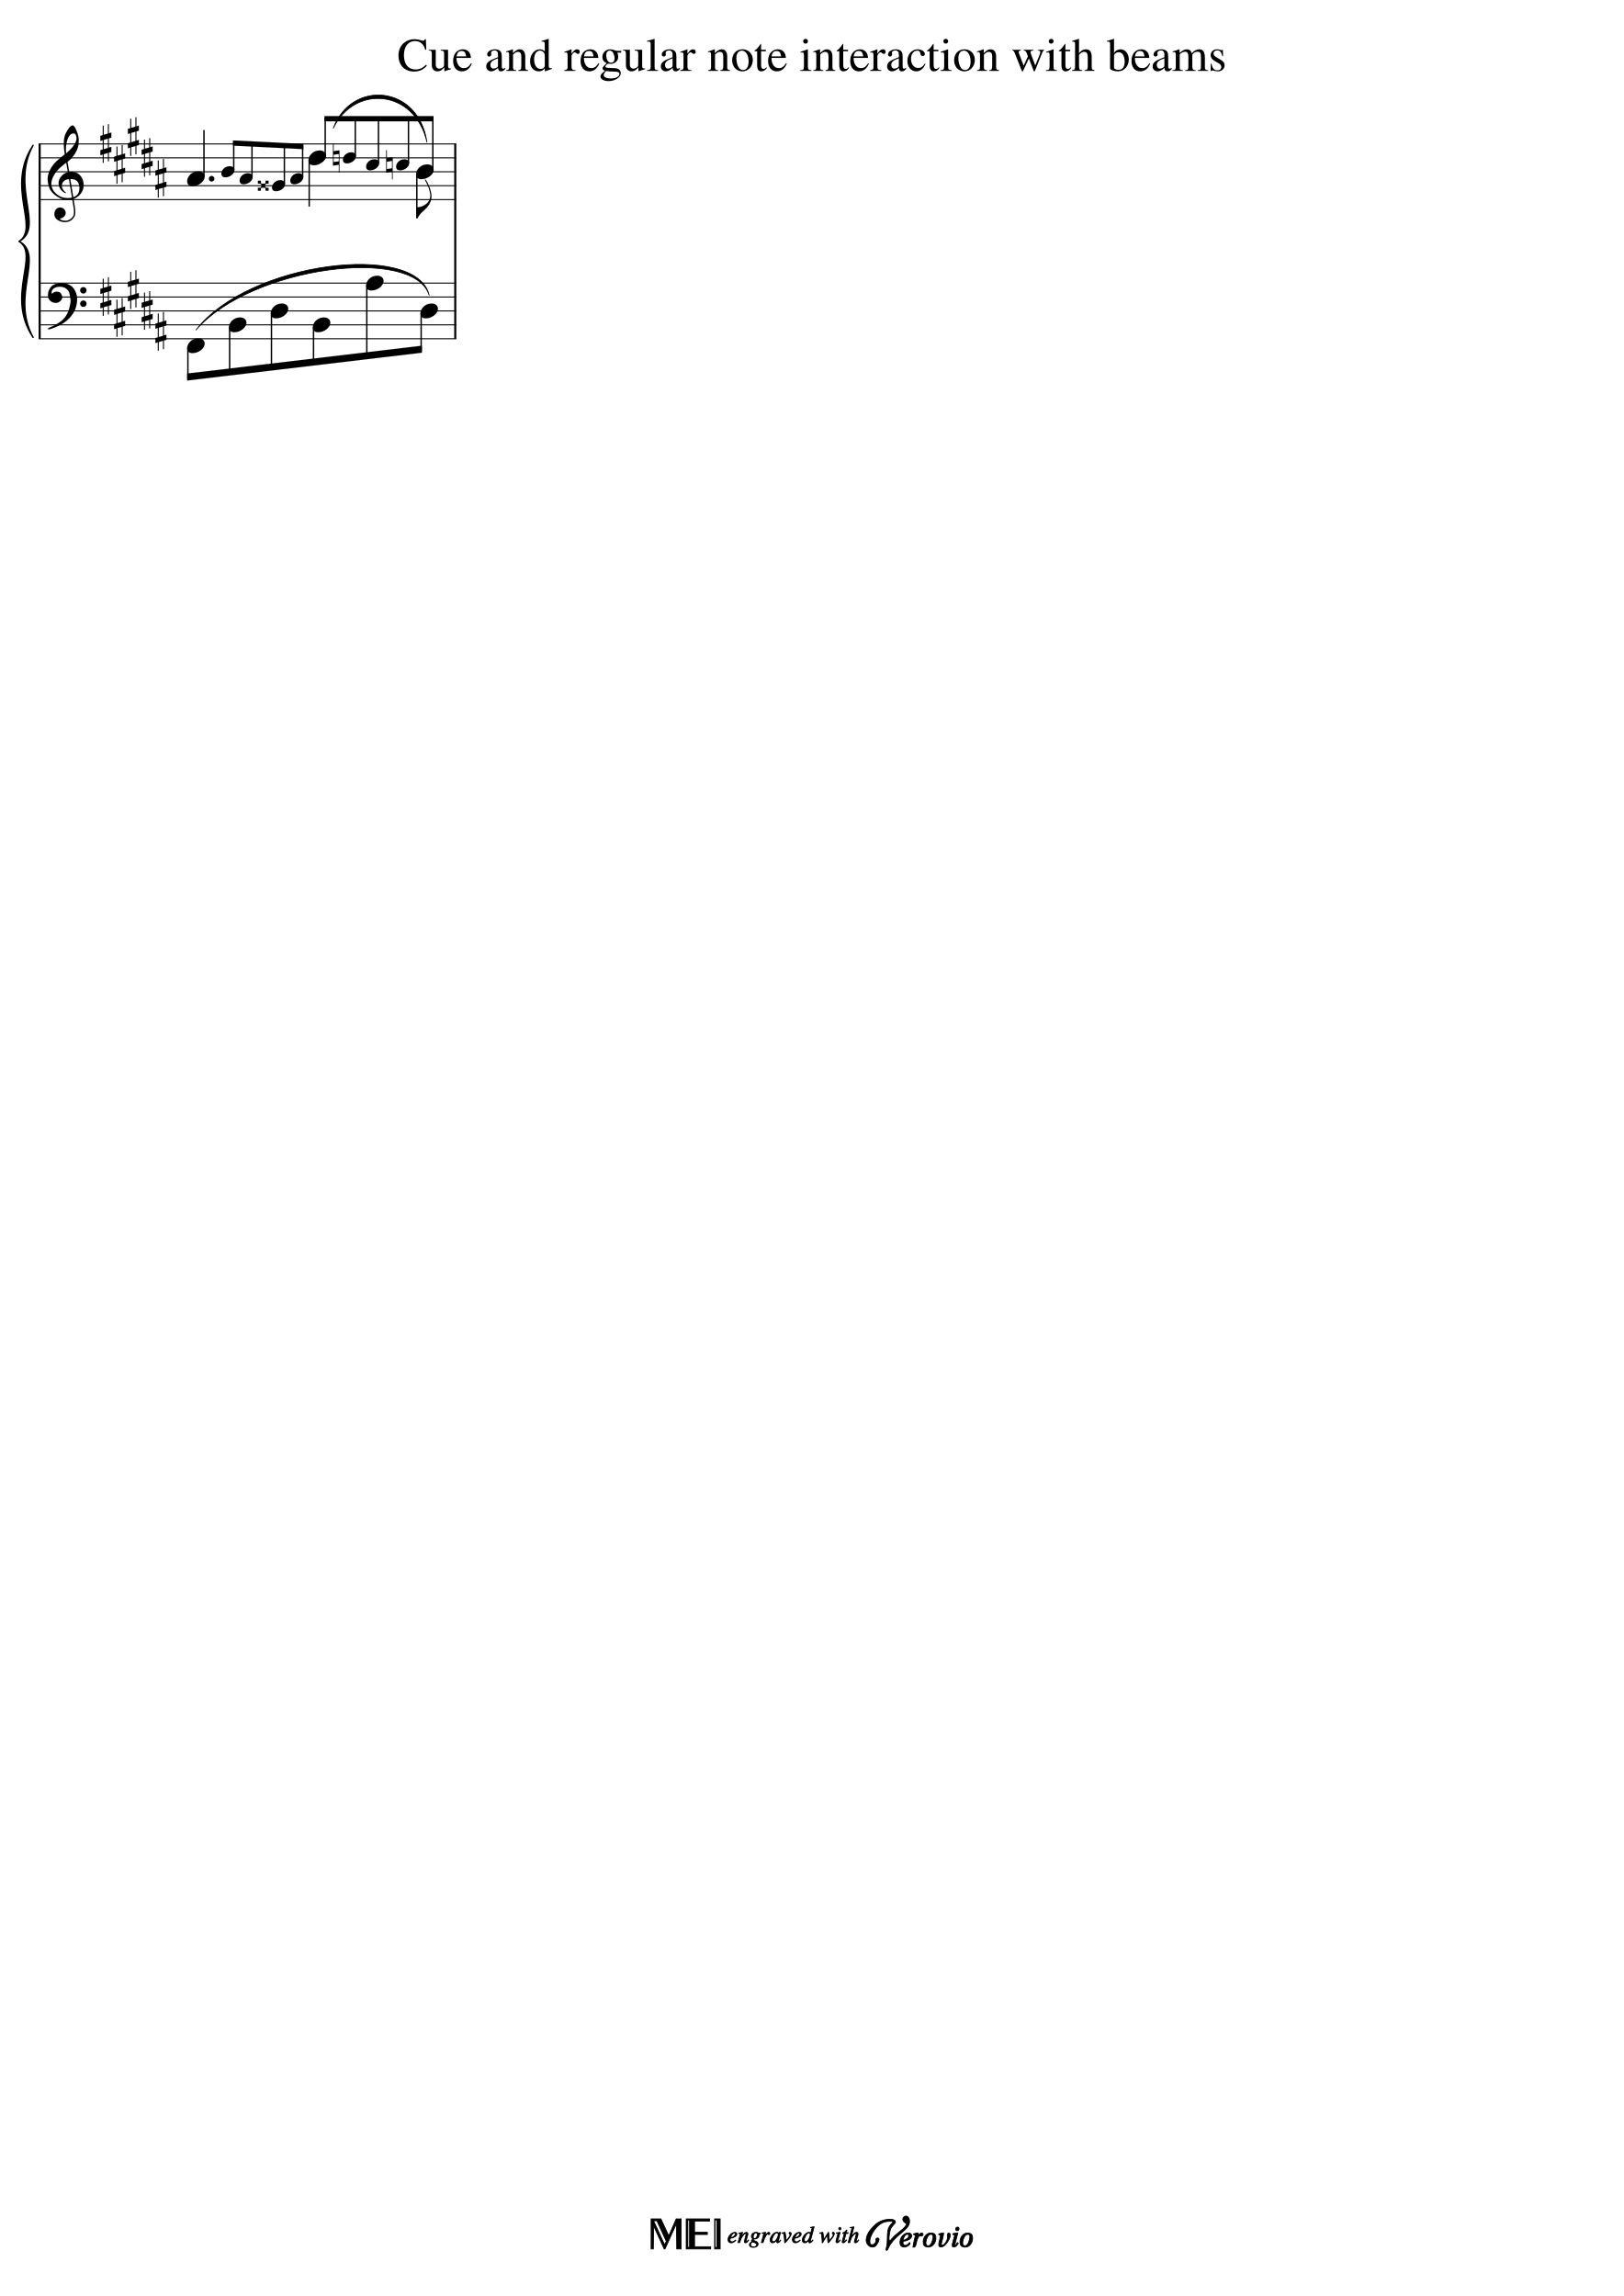
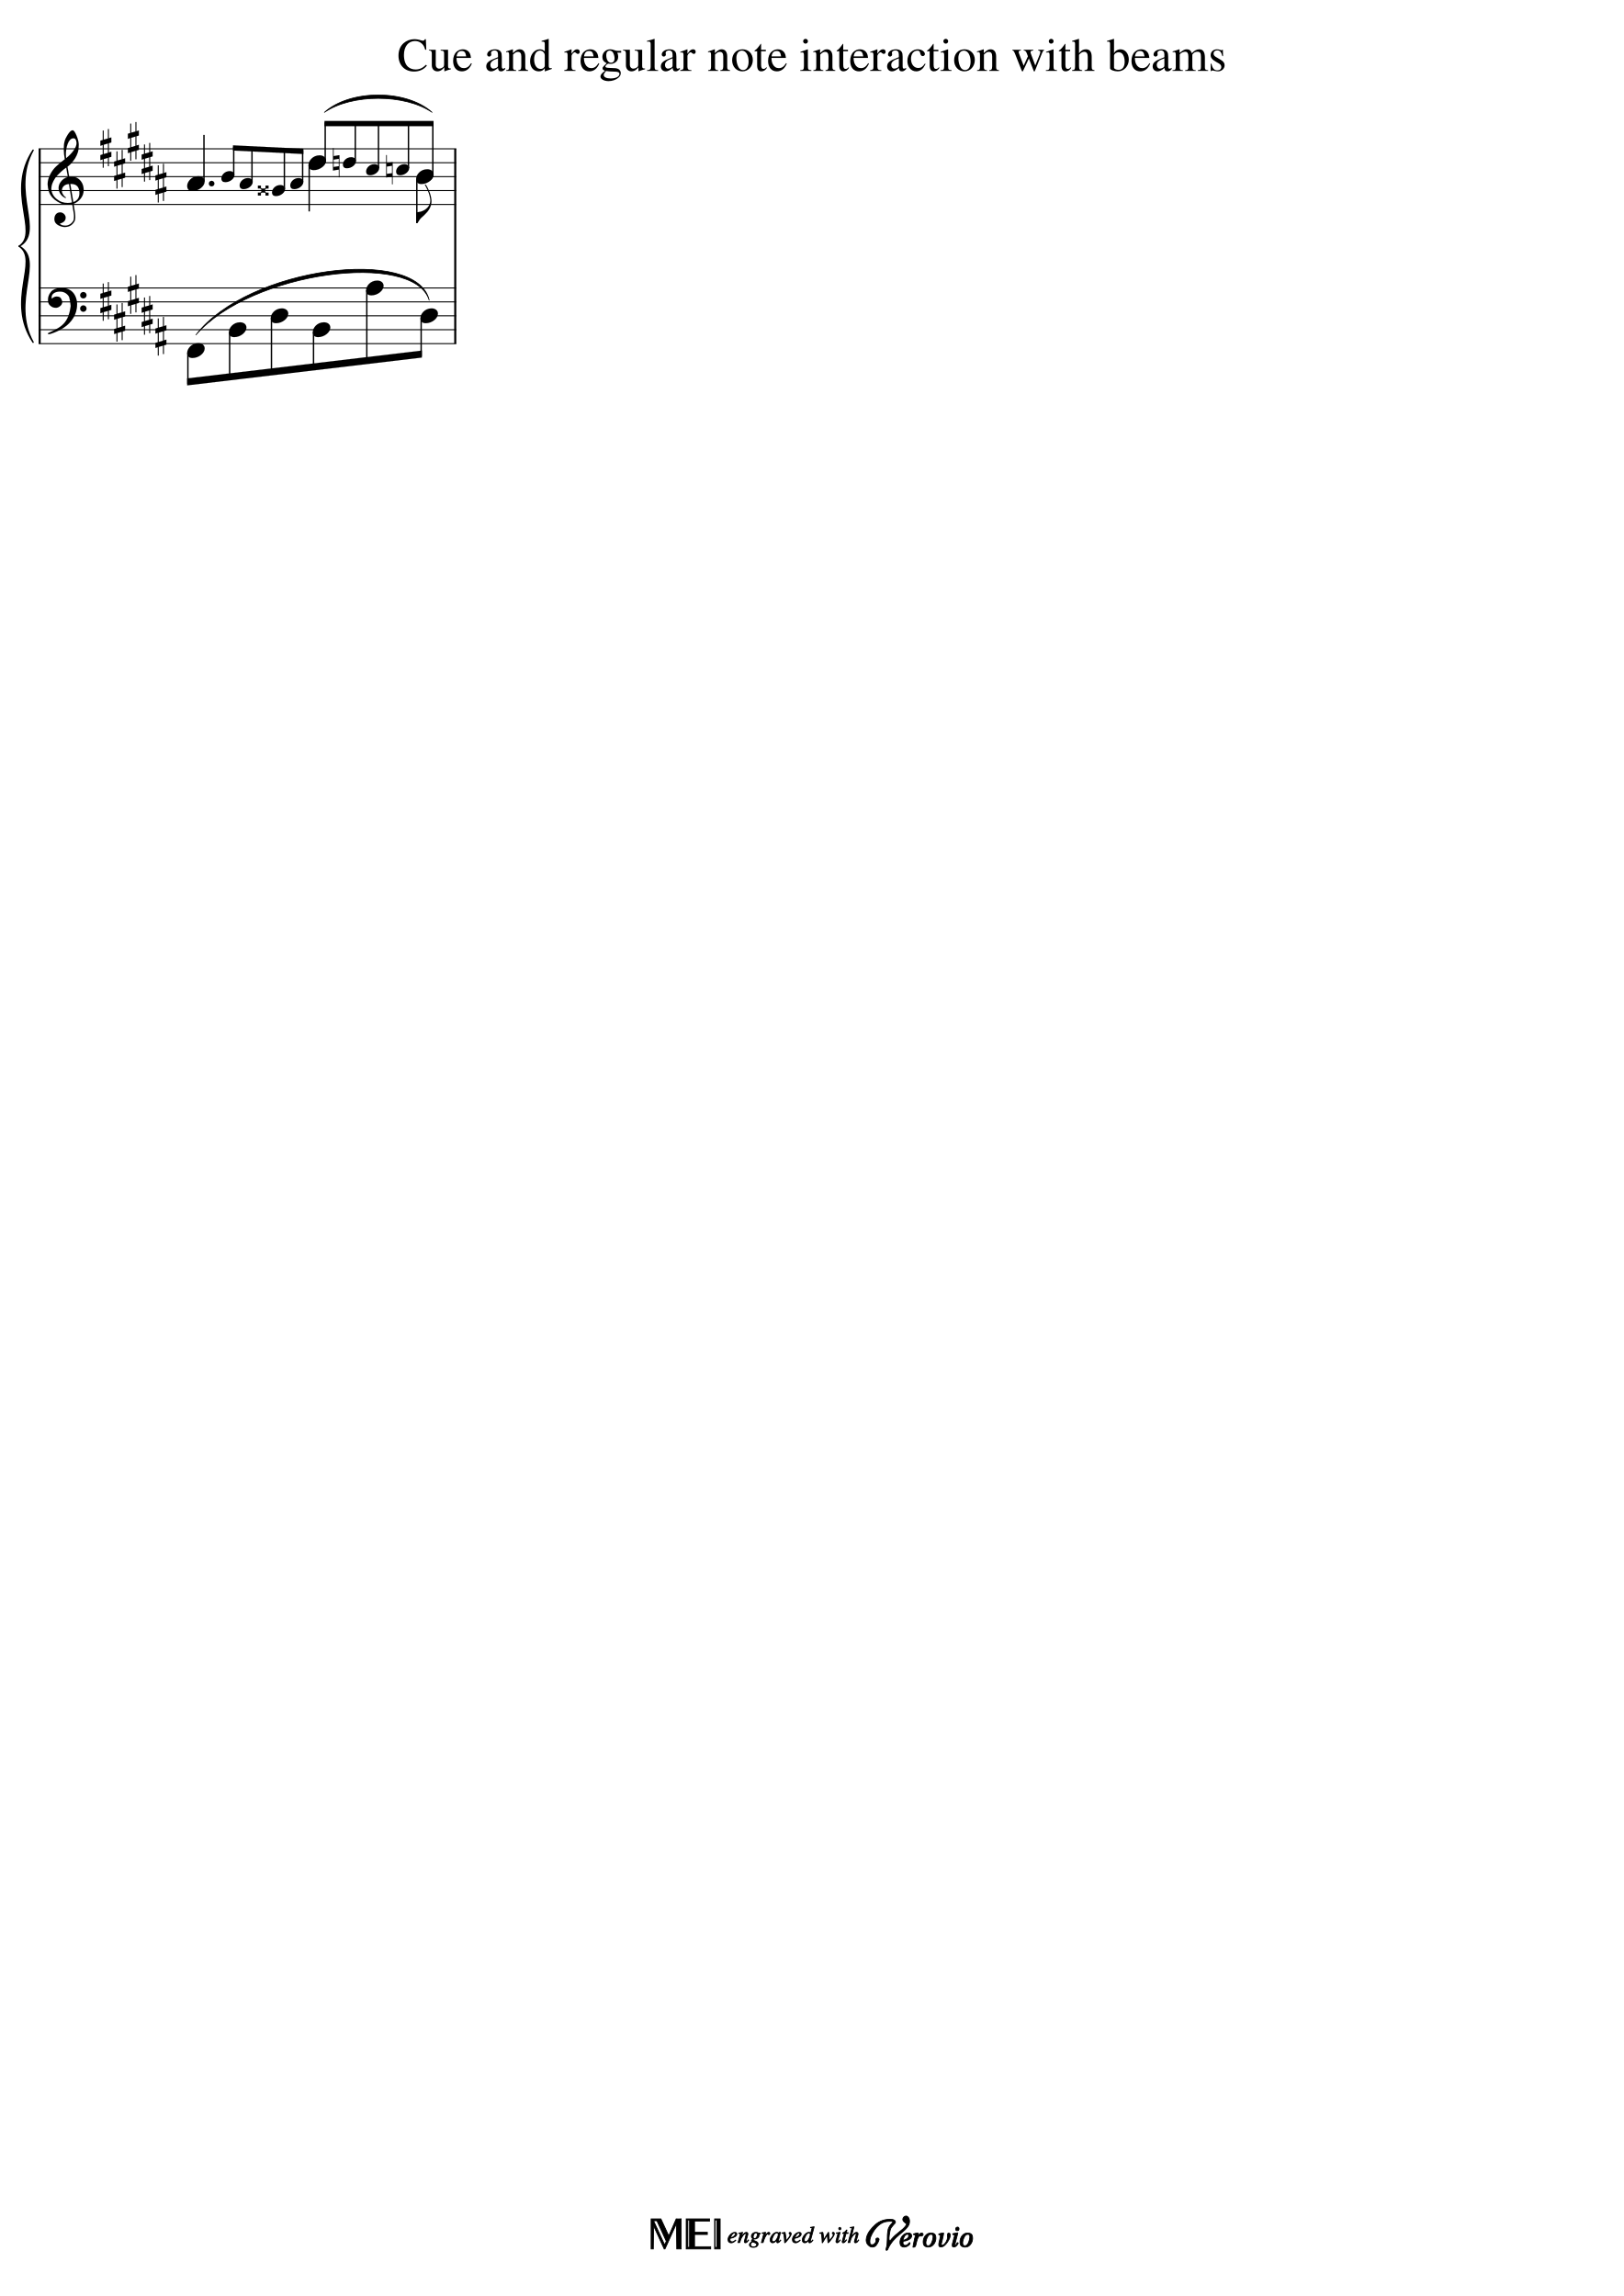
<svg xmlns="http://www.w3.org/2000/svg" xmlns:xlink="http://www.w3.org/1999/xlink" width="2100px" height="2970px" version="1.1" overflow="visible" id="docid">
  <defs>
    <g id="E050-docid">
      <path transform="scale(1,-1)" d="M441 -245c-23 -4 -48 -6 -76 -6c-59 0 -102 7 -130 20c-88 42 -150 93 -187 154c-26 44 -43 103 -48 176c0 6 -1 13 -1 19c0 54 15 111 45 170c29 57 65 106 110 148s96 85 153 127c-3 16 -8 46 -13 92c-4 43 -5 73 -5 89c0 117 16 172 69 257c34 54 64 82 89 82 c21 0 43 -30 69 -92s39 -115 41 -159v-15c0 -109 -21 -162 -67 -241c-13 -20 -63 -90 -98 -118c-13 -9 -25 -19 -37 -29l31 -181c8 1 18 2 28 2c58 0 102 -12 133 -35c59 -43 92 -104 98 -184c1 -7 1 -15 1 -22c0 -123 -87 -209 -181 -248c8 -57 17 -110 25 -162 c5 -31 6 -58 6 -80c0 -30 -5 -53 -14 -70c-35 -64 -88 -99 -158 -103c-5 0 -11 -1 -16 -1c-37 0 -72 10 -108 27c-50 24 -77 59 -80 105v11c0 29 7 55 20 76c18 28 45 42 79 44h6c49 0 93 -42 97 -87v-9c0 -51 -34 -86 -105 -106c17 -24 51 -36 102 -36c62 0 116 43 140 85 c9 16 13 41 13 74c0 20 -1 42 -5 67c-8 53 -18 106 -26 159zM461 939c-95 0 -135 -175 -135 -286c0 -24 2 -48 5 -71c50 39 92 82 127 128c40 53 60 100 60 140v8c-4 53 -22 81 -55 81h-2zM406 119l54 -326c73 25 110 78 110 161c0 7 0 15 -1 23c-7 95 -57 142 -151 142h-12 zM382 117c-72 -2 -128 -47 -128 -120v-7c2 -46 43 -99 75 -115c-3 -2 -7 -5 -10 -10c-70 33 -116 88 -123 172v11c0 68 44 126 88 159c23 17 49 29 78 36l-29 170c-21 -13 -52 -37 -92 -73c-50 -44 -86 -84 -109 -119c-45 -69 -67 -130 -67 -182v-13c5 -68 35 -127 93 -176 s125 -73 203 -73c25 0 50 3 75 9c-19 111 -36 221 -54 331z" />
    </g>
    <g id="E262-docid">
      <path transform="scale(1,-1)" d="M136 186v169h17v-164l44 14v-91l-44 -14v-165l44 12v-91l-44 -13v-155h-17v150l-76 -22v-155h-17v149l-43 -13v90l43 14v167l-43 -14v92l43 13v169h17v-163zM60 73v-167l76 22v168z" />
    </g>
    <g id="E0A4-docid">
      <path transform="scale(1,-1)" d="M0 -39c0 68 73 172 200 172c66 0 114 -37 114 -95c0 -84 -106 -171 -218 -171c-64 0 -96 30 -96 94z" />
    </g>
    <g id="E263-docid">
      <path transform="scale(1,-1)" d="M0 120h74v-54l15 -17h79l15 16v55h74v-72h-59l-25 -28v-38l25 -32h59v-70h-75v55l-14 15h-80l-14 -15v-55h-74v72h60l26 30v38l-28 29h-58v71z" />
    </g>
    <g id="E261-docid">
      <path transform="scale(1,-1)" d="M0 -188v539h18v-191l139 22v-533h-17v186zM18 -100l122 17v176l-122 -19v-174z" />
    </g>
    <g id="E241-docid">
      <path transform="scale(1,-1)" d="M179 646c-4 8 -17 30 -18 33l-4 10c0 3 2 5 5 5s7 -2 13 -7c23 -33 46 -81 66 -132c22 -57 35 -125 35 -163c0 -104 -60 -183 -122 -241c-63 -59 -57 -53 -61 -56c-38 -34 -63 -95 -71 -95h-22v190c40 7 69 11 87 16c88 27 168 95 168 200c0 30 -12 89 -30 138 c-17 47 -31 73 -46 102z" />
    </g>
    <g id="E062-docid">
      <path transform="scale(1,-1)" d="M582 -120c0 32 26 58 58 58s58 -26 58 -58s-26 -58 -58 -58s-58 26 -58 58zM582 120c0 32 26 58 58 58s58 -26 58 -58s-26 -58 -58 -58s-58 26 -58 58zM158 96c51 0 73 -14 88 -49l16 -39c0 -17 -2 -30 -7 -40c-3 -11 -10 -21 -19 -31c-17 -18 -49 -43 -84 -43 c-55 0 -77 13 -112 44c-24 21 -35 55 -35 100c0 46 14 81 32 112c30 52 71 79 137 93l36 6l26 2c154 0 235 -68 274 -182c11 -32 18 -68 18 -107c0 -103 -26 -182 -68 -250c-89 -145 -234 -230 -412 -288l-30 -5c-9 0 -14 3 -14 8c3 10 5 11 10 16c35 15 70 30 96 44l78 43 c96 57 162 136 197 258c9 33 17 60 22 100c3 22 5 35 6 39c-7 69 -16 115 -23 140s-4 22 -16 40c-8 12 -19 23 -31 34c-24 21 -62 44 -118 44c-48 0 -84 -8 -113 -28c-28 -19 -42 -44 -42 -73v-16c2 -5 3 -9 4 -11c24 22 52 39 84 39z" />
    </g>
  </defs>
  <style type="text/css">#docid g.ending, #docid g.fing, #docid g.reh, #docid g.tempo {font-weight:bold;}#docid g.dir, #docid g.dynam, #docid g.mNum {font-style:italic;}#docid g.label {font-weight:normal;}#docid ellipse, #docid path, #docid polygon, #docid polyline, #docid rect {stroke:currentColor}</style>
  <svg class="definition-scale" color="black" font-family="Times, serif" viewBox="0 0 21000 29700">
    <g class="page-margin" transform="translate(500, 500)">
      <g id="iJ6YNS9" class="mdiv pageMilestone" />
      <g id="j6ERYJ7" class="score pageMilestone" />
      <g id="n17WBKFZ" class="system">
-         <path d="M13 1362 L13 3882" stroke-width="27" />
+         <path d="M13 1425 L13 3945" stroke-width="27" />
        <g id="xKQFT0P" class="grpSym">
-           <path d="M-72,3864 C-432,3324 18,2802 -252,2622 C81,2802 -369,3324 -72,3864" stroke-width="18" stroke-linecap="round" stroke-linejoin="round" />
-           <path d="M-72,1380 C-369,1920 81,2442 -252,2622 C18,2442 -432,1920 -72,1380" stroke-width="18" stroke-linecap="round" stroke-linejoin="round" />
+           <path d="M-72,3927 C-432,3387 18,2865 -252,2685 C81,2865 -369,3387 -72,3927" stroke-width="18" stroke-linecap="round" stroke-linejoin="round" />
+           <path d="M-72,1443 C-369,1983 81,2505 -252,2685 C18,2505 -432,1983 -72,1443" stroke-width="18" stroke-linecap="round" stroke-linejoin="round" />
        </g>
        <g id="h1JH4ENE" class="section systemMilestone" />
        <g id="y16753K6" class="measure">
          <g id="z1XZBIJA" class="staff">
-             <path d="M0 1362 L5401 1362" stroke-width="13" />
-             <path d="M0 1542 L5401 1542" stroke-width="13" />
-             <path d="M0 1722 L5401 1722" stroke-width="13" />
-             <path d="M0 1902 L5401 1902" stroke-width="13" />
-             <path d="M0 2082 L5401 2082" stroke-width="13" />
+             <path d="M0 1425 L5401 1425" stroke-width="13" />
+             <path d="M0 1605 L5401 1605" stroke-width="13" />
+             <path d="M0 1785 L5401 1785" stroke-width="13" />
+             <path d="M0 1965 L5401 1965" stroke-width="13" />
+             <path d="M0 2145 L5401 2145" stroke-width="13" />
            <g id="wT6ULV" class="clef">
-               <use xlink:href="#E050-docid" transform="translate(117, 1902) scale(0.72, 0.72)" />
+               <use xlink:href="#E050-docid" transform="translate(117, 1965) scale(0.72, 0.72)" />
            </g>
            <g id="y9XZ9TE" class="keySig">
              <g id="a5AJ4EG" class="keyAccid">
-                 <use xlink:href="#E262-docid" transform="translate(798, 1362) scale(0.72, 0.72)" />
+                 <use xlink:href="#E262-docid" transform="translate(798, 1425) scale(0.72, 0.72)" />
              </g>
              <g id="cVOL3Y2" class="keyAccid">
-                 <use xlink:href="#E262-docid" transform="translate(976, 1632) scale(0.72, 0.72)" />
+                 <use xlink:href="#E262-docid" transform="translate(976, 1695) scale(0.72, 0.72)" />
              </g>
              <g id="e1QLH74E" class="keyAccid">
-                 <use xlink:href="#E262-docid" transform="translate(1154, 1272) scale(0.72, 0.72)" />
+                 <use xlink:href="#E262-docid" transform="translate(1154, 1335) scale(0.72, 0.72)" />
              </g>
              <g id="g5VLKHE" class="keyAccid">
-                 <use xlink:href="#E262-docid" transform="translate(1332, 1542) scale(0.72, 0.72)" />
+                 <use xlink:href="#E262-docid" transform="translate(1332, 1605) scale(0.72, 0.72)" />
              </g>
              <g id="iSPJAEC" class="keyAccid">
-                 <use xlink:href="#E262-docid" transform="translate(1510, 1812) scale(0.72, 0.72)" />
+                 <use xlink:href="#E262-docid" transform="translate(1510, 1875) scale(0.72, 0.72)" />
              </g>
            </g>
            <g id="a12WP67W" class="layer">
              <g id="b4Y5DFV" class="note">
                <g class="notehead">
-                   <use xlink:href="#E0A4-docid" transform="translate(1921, 1812) scale(0.72, 0.72)" />
+                   <use xlink:href="#E0A4-docid" transform="translate(1921, 1875) scale(0.72, 0.72)" />
                </g>
                <g id="k1FISYPL" class="dots">
-                   <ellipse cx="2237" cy="1812" rx="36" ry="36" />
+                   <ellipse cx="2237" cy="1875" rx="36" ry="36" />
                </g>
                <g id="jF89DCD" class="stem">
-                   <path d="M2138 1784 L2138 1182" stroke-width="18" />
+                   <path d="M2138 1847 L2138 1245" stroke-width="18" />
                </g>
                <g id="cNFAQML" class="accid" />
              </g>
              <g id="d1RIF43L" class="beam">
-                 <polygon points="2514,1317 3423,1362 3423,1429 2514,1384" />
+                 <polygon points="2514,1380 3423,1425 3423,1492 2514,1447" />
                <g id="e36A7UB" class="note">
                  <g class="notehead">
-                     <use xlink:href="#E0A4-docid" transform="translate(2363, 1722) scale(0.54, 0.54)" />
+                     <use xlink:href="#E0A4-docid" transform="translate(2363, 1785) scale(0.54, 0.54)" />
                  </g>
                  <g id="l1ABBN8W" class="stem">
-                     <path d="M2523 1701 L2523 1335" stroke-width="18" />
+                     <path d="M2523 1764 L2523 1398" stroke-width="18" />
                  </g>
                  <g id="fW4SW7P" class="accid" />
                </g>
                <g id="g17JWEWV" class="note">
                  <g class="notehead">
-                     <use xlink:href="#E0A4-docid" transform="translate(2599, 1812) scale(0.54, 0.54)" />
+                     <use xlink:href="#E0A4-docid" transform="translate(2599, 1875) scale(0.54, 0.54)" />
                  </g>
                  <g id="m12P1BRU" class="stem">
-                     <path d="M2759 1791 L2759 1346" stroke-width="18" />
+                     <path d="M2759 1854 L2759 1409" stroke-width="18" />
                  </g>
                  <g id="h11BYRB0" class="accid" />
                </g>
                <g id="iEPNT2P" class="note">
                  <g class="notehead">
-                     <use xlink:href="#E0A4-docid" transform="translate(3018, 1902) scale(0.54, 0.54)" />
+                     <use xlink:href="#E0A4-docid" transform="translate(3018, 1965) scale(0.54, 0.54)" />
                  </g>
                  <g id="nDW87ZK" class="stem">
-                     <path d="M3178 1881 L3178 1368" stroke-width="18" />
+                     <path d="M3178 1944 L3178 1431" stroke-width="18" />
                  </g>
                  <g id="j180F7IU" class="accid">
-                     <use xlink:href="#E263-docid" transform="translate(2835, 1902) scale(0.54, 0.54)" />
+                     <use xlink:href="#E263-docid" transform="translate(2835, 1965) scale(0.54, 0.54)" />
                  </g>
                </g>
                <g id="k1JVOWO3" class="note">
                  <g class="notehead">
-                     <use xlink:href="#E0A4-docid" transform="translate(3254, 1812) scale(0.54, 0.54)" />
+                     <use xlink:href="#E0A4-docid" transform="translate(3254, 1875) scale(0.54, 0.54)" />
                  </g>
                  <g id="o1QUDUF9" class="stem">
-                     <path d="M3414 1791 L3414 1380" stroke-width="18" />
+                     <path d="M3414 1854 L3414 1443" stroke-width="18" />
                  </g>
                  <g id="l168SLSU" class="accid" />
                </g>
              </g>
              <g id="m1I1R6XU" class="beam">
-                 <polygon points="3697,1002 5107,1002 5107,1069 3697,1069" />
+                 <polygon points="3697,1065 5107,1065 5107,1132 3697,1132" />
                <g id="note-L14F2" class="note">
                  <g class="notehead">
-                     <use xlink:href="#E0A4-docid" transform="translate(3546, 1542) scale(0.54, 0.54)" />
+                     <use xlink:href="#E0A4-docid" transform="translate(3546, 1605) scale(0.54, 0.54)" />
                  </g>
                  <g id="p1YCXJ73" class="stem">
-                     <path d="M3706 1521 L3706 1020" stroke-width="18" />
+                     <path d="M3706 1584 L3706 1083" stroke-width="18" />
                  </g>
                  <g id="oYFJ0C6" class="accid" />
                </g>
                <g id="p6KLLMO" class="note">
                  <g class="notehead">
-                     <use xlink:href="#E0A4-docid" transform="translate(3935, 1542) scale(0.54, 0.54)" />
+                     <use xlink:href="#E0A4-docid" transform="translate(3935, 1605) scale(0.54, 0.54)" />
                  </g>
                  <g id="q1XPOA9B" class="stem">
-                     <path d="M4095 1521 L4095 1020" stroke-width="18" />
+                     <path d="M4095 1584 L4095 1083" stroke-width="18" />
                  </g>
                  <g id="q4CA8UL" class="accid">
-                     <use xlink:href="#E261-docid" transform="translate(3806, 1542) scale(0.54, 0.54)" />
+                     <use xlink:href="#E261-docid" transform="translate(3806, 1605) scale(0.54, 0.54)" />
                  </g>
                </g>
                <g id="r10DL3CR" class="note">
                  <g class="notehead">
-                     <use xlink:href="#E0A4-docid" transform="translate(4235, 1632) scale(0.54, 0.54)" />
+                     <use xlink:href="#E0A4-docid" transform="translate(4235, 1695) scale(0.54, 0.54)" />
                  </g>
                  <g id="rG2INEF" class="stem">
-                     <path d="M4395 1611 L4395 1020" stroke-width="18" />
+                     <path d="M4395 1674 L4395 1083" stroke-width="18" />
                  </g>
                  <g id="s1IC15RP" class="accid" />
                </g>
                <g id="tBZ62SV" class="note">
                  <g class="notehead">
-                     <use xlink:href="#E0A4-docid" transform="translate(4623, 1632) scale(0.54, 0.54)" />
+                     <use xlink:href="#E0A4-docid" transform="translate(4623, 1695) scale(0.54, 0.54)" />
                  </g>
                  <g id="sDC845L" class="stem">
-                     <path d="M4783 1611 L4783 1020" stroke-width="18" />
+                     <path d="M4783 1674 L4783 1083" stroke-width="18" />
                  </g>
                  <g id="uW4WKQ" class="accid">
-                     <use xlink:href="#E261-docid" transform="translate(4494, 1632) scale(0.54, 0.54)" />
+                     <use xlink:href="#E261-docid" transform="translate(4494, 1695) scale(0.54, 0.54)" />
                  </g>
                </g>
                <g id="note-L19F2" class="note">
                  <g class="notehead">
-                     <use xlink:href="#E0A4-docid" transform="translate(4938, 1722) scale(0.54, 0.54)" />
+                     <use xlink:href="#E0A4-docid" transform="translate(4938, 1785) scale(0.54, 0.54)" />
                  </g>
                  <g id="t1W416P4" class="stem">
-                     <path d="M5098 1701 L5098 1020" stroke-width="18" />
+                     <path d="M5098 1764 L5098 1083" stroke-width="18" />
                  </g>
                  <g id="w1KCUVGJ" class="accid" />
                </g>
              </g>
            </g>
            <g id="xGUU4JQ" class="layer">
              <g id="yAUW6TF" class="space" />
              <g id="z14DBQNG" class="note">
                <g class="notehead">
-                   <use xlink:href="#E0A4-docid" transform="translate(3490, 1542) scale(0.72, 0.72)" />
+                   <use xlink:href="#E0A4-docid" transform="translate(3490, 1605) scale(0.72, 0.72)" />
                </g>
                <g id="u1N7W5D7" class="stem">
-                   <path d="M3499 1570 L3499 2172" stroke-width="18" />
+                   <path d="M3499 1633 L3499 2235" stroke-width="18" />
                </g>
                <g id="a1QJ4FU1" class="accid" />
              </g>
              <g id="b1XSZE2H" class="note">
                <g class="notehead">
-                   <use xlink:href="#E0A4-docid" transform="translate(4882, 1722) scale(0.72, 0.72)" />
+                   <use xlink:href="#E0A4-docid" transform="translate(4882, 1785) scale(0.72, 0.72)" />
                </g>
                <g id="vOSZ00" class="stem">
-                   <path d="M4891 1750 L4891 2322" stroke-width="18" />
+                   <path d="M4891 1813 L4891 2385" stroke-width="18" />
                  <g id="w1AY2QDY" class="flag">
-                     <use xlink:href="#E241-docid" transform="translate(4882, 2322) scale(0.72, 0.72)" />
+                     <use xlink:href="#E241-docid" transform="translate(4882, 2385) scale(0.72, 0.72)" />
                  </g>
                </g>
                <g id="c1IEYM10" class="accid" />
              </g>
            </g>
          </g>
          <g id="dIZDUHE" class="staff">
-             <path d="M0 3162 L5401 3162" stroke-width="13" />
-             <path d="M0 3342 L5401 3342" stroke-width="13" />
-             <path d="M0 3522 L5401 3522" stroke-width="13" />
-             <path d="M0 3702 L5401 3702" stroke-width="13" />
-             <path d="M0 3882 L5401 3882" stroke-width="13" />
+             <path d="M0 3225 L5401 3225" stroke-width="13" />
+             <path d="M0 3405 L5401 3405" stroke-width="13" />
+             <path d="M0 3585 L5401 3585" stroke-width="13" />
+             <path d="M0 3765 L5401 3765" stroke-width="13" />
+             <path d="M0 3945 L5401 3945" stroke-width="13" />
            <g id="k1LV6W3V" class="clef">
-               <use xlink:href="#E062-docid" transform="translate(117, 3342) scale(0.72, 0.72)" />
+               <use xlink:href="#E062-docid" transform="translate(117, 3405) scale(0.72, 0.72)" />
            </g>
            <g id="mRHQA18" class="keySig">
              <g id="o1LU0JHX" class="keyAccid">
-                 <use xlink:href="#E262-docid" transform="translate(798, 3342) scale(0.72, 0.72)" />
+                 <use xlink:href="#E262-docid" transform="translate(798, 3405) scale(0.72, 0.72)" />
              </g>
              <g id="qCCZ9LK" class="keyAccid">
-                 <use xlink:href="#E262-docid" transform="translate(976, 3612) scale(0.72, 0.72)" />
+                 <use xlink:href="#E262-docid" transform="translate(976, 3675) scale(0.72, 0.72)" />
              </g>
              <g id="sZE6XER" class="keyAccid">
-                 <use xlink:href="#E262-docid" transform="translate(1154, 3252) scale(0.72, 0.72)" />
+                 <use xlink:href="#E262-docid" transform="translate(1154, 3315) scale(0.72, 0.72)" />
              </g>
              <g id="u1N9L0FZ" class="keyAccid">
-                 <use xlink:href="#E262-docid" transform="translate(1332, 3522) scale(0.72, 0.72)" />
+                 <use xlink:href="#E262-docid" transform="translate(1332, 3585) scale(0.72, 0.72)" />
              </g>
              <g id="wBLAR6D" class="keyAccid">
-                 <use xlink:href="#E262-docid" transform="translate(1510, 3792) scale(0.72, 0.72)" />
+                 <use xlink:href="#E262-docid" transform="translate(1510, 3855) scale(0.72, 0.72)" />
              </g>
            </g>
            <g id="e1EHME80" class="layer">
              <g id="f1BEGS43" class="beam">
-                 <polygon points="1921,4422 4956,4062 4956,3972 1921,4332" />
+                 <polygon points="1921,4485 4956,4125 4956,4035 1921,4395" />
                <g id="note-L3F1" class="note">
                  <g class="notehead">
-                     <use xlink:href="#E0A4-docid" transform="translate(1921, 3972) scale(0.72, 0.72)" />
+                     <use xlink:href="#E0A4-docid" transform="translate(1921, 4035) scale(0.72, 0.72)" />
                  </g>
                  <g id="xSD1YHA" class="stem">
-                     <path d="M1930 4000 L1930 4404" stroke-width="18" />
+                     <path d="M1930 4063 L1930 4467" stroke-width="18" />
                  </g>
                  <g id="h1WRIV4E" class="accid" />
                </g>
                <g id="i123OHXR" class="note">
                  <g class="notehead">
-                     <use xlink:href="#E0A4-docid" transform="translate(2461, 3702) scale(0.72, 0.72)" />
+                     <use xlink:href="#E0A4-docid" transform="translate(2461, 3765) scale(0.72, 0.72)" />
                  </g>
                  <g id="y17DXS56" class="stem">
-                     <path d="M2470 3730 L2470 4340" stroke-width="18" />
+                     <path d="M2470 3793 L2470 4403" stroke-width="18" />
                  </g>
                  <g id="jQFEFEK" class="accid" />
                </g>
                <g id="kOVASEE" class="note">
                  <g class="notehead">
-                     <use xlink:href="#E0A4-docid" transform="translate(3002, 3522) scale(0.72, 0.72)" />
+                     <use xlink:href="#E0A4-docid" transform="translate(3002, 3585) scale(0.72, 0.72)" />
                  </g>
                  <g id="z126H5TI" class="stem">
-                     <path d="M3011 3550 L3011 4276" stroke-width="18" />
+                     <path d="M3011 3613 L3011 4339" stroke-width="18" />
                  </g>
                  <g id="l1I7OPR1" class="accid" />
                </g>
                <g id="m81K135" class="note">
                  <g class="notehead">
-                     <use xlink:href="#E0A4-docid" transform="translate(3546, 3702) scale(0.72, 0.72)" />
+                     <use xlink:href="#E0A4-docid" transform="translate(3546, 3765) scale(0.72, 0.72)" />
                  </g>
                  <g id="a1YELUCK" class="stem">
-                     <path d="M3555 3730 L3555 4211" stroke-width="18" />
+                     <path d="M3555 3793 L3555 4274" stroke-width="18" />
                  </g>
                  <g id="n2N7U24" class="accid" />
                </g>
                <g id="o1FK4NGH" class="note">
                  <g class="notehead">
-                     <use xlink:href="#E0A4-docid" transform="translate(4235, 3162) scale(0.72, 0.72)" />
+                     <use xlink:href="#E0A4-docid" transform="translate(4235, 3225) scale(0.72, 0.72)" />
                  </g>
                  <g id="b5BYNI2" class="stem">
-                     <path d="M4244 3190 L4244 4128" stroke-width="18" />
+                     <path d="M4244 3253 L4244 4191" stroke-width="18" />
                  </g>
                  <g id="p1AX0ZDE" class="accid" />
                </g>
                <g id="note-L19F1" class="note">
                  <g class="notehead">
-                     <use xlink:href="#E0A4-docid" transform="translate(4938, 3522) scale(0.72, 0.72)" />
+                     <use xlink:href="#E0A4-docid" transform="translate(4938, 3585) scale(0.72, 0.72)" />
                  </g>
                  <g id="cI6BH23" class="stem">
-                     <path d="M4947 3550 L4947 4044" stroke-width="18" />
+                     <path d="M4947 3613 L4947 4107" stroke-width="18" />
                  </g>
                  <g id="rJ8GLXL" class="accid" />
                </g>
              </g>
            </g>
          </g>
          <g id="s1HUMGE0" class="slur">
-             <path d="M3810,1160 C4042,527 4915,595 5022,1340 C4865,651 4082,591 3810,1160" stroke-width="9" stroke-linecap="round" stroke-linejoin="round" />
+             <path d="M3696,953 C4029,654 4755,654 5088,953 C4735,712 4049,712 3696,953" stroke-width="9" stroke-linecap="round" stroke-linejoin="round" />
          </g>
          <g id="t1YD0KSR" class="slur">
-             <path d="M2034,3769 C2713,2884 4893,2619 5051,3320 C4853,2677 2747,2946 2034,3769" stroke-width="9" stroke-linecap="round" stroke-linejoin="round" />
+             <path d="M2034,3832 C2713,2947 4893,2682 5051,3383 C4853,2740 2747,3009 2034,3832" stroke-width="9" stroke-linecap="round" stroke-linejoin="round" />
          </g>
          <g id="xQSQG56" class="barLine">
-             <path d="M5388 1362 L5388 2082" stroke-width="27" />
-             <path d="M5388 3162 L5388 3882" stroke-width="27" />
-             <path d="M5388 2082 L5388 3162" stroke-width="27" />
+             <path d="M5388 1425 L5388 2145" stroke-width="27" />
+             <path d="M5388 3225 L5388 3945" stroke-width="27" />
+             <path d="M5388 2145 L5388 3225" stroke-width="27" />
          </g>
        </g>
        <g id="dPPZBXY" class="systemMilestoneEnd h1JH4ENE" />
      </g>
      <g id="e6C4ZMJ" class="pageMilestoneEnd j6ERYJ7" />
      <g id="fA9N9Z2" class="pageMilestoneEnd iJ6YNS9" />
      <g id="mMRH0VO" class="pgHead autogenerated">
        <text font-size="0px">
          <tspan id="nYOSRMB" class="rend" x="10000" y="417" text-anchor="middle">
            <tspan id="o1HHM1JI" class="rend">
              <tspan id="p1CAQXBX" class="text">
                <tspan font-size="607px">Cue and regular note interaction with beams</tspan>
              </tspan>
            </tspan>
          </tspan>
        </text>
      </g>
      <g id="gB13UK1" class="pgFoot autogenerated">
        <g id="h158DR4J" class="fig">
          <g class="svg" transform="translate(7750, 28099) scale(10, 10)">
            <g>
              <path fill="#000000" d="M 17.113,49.265 V 10.368 h 12.697 c 3.289,7.337 6.713,14.61 10.127,21.889 3.42,-7.485 6.256,-14.205 9.589,-21.91 2.436,0.104 4.317,0.085 6.484,-0.058 V 49.264 H 50.274 C 50.145,38.356 50.016,27.448 49.887,16.54 45.003,27.315 39.967,38.434 35.084,49.209 34.679,49.344 34.427,49.136 34.022,49.271 29.466,39.331 24.91,29.391 20.354,19.451 20.224,29.389 20.095,39.327 19.965,49.264 H 17.113 Z M 36.754,39.325 C 32.721,30.513 28.688,21.701 24.655,12.889 22.531,12.751 22.657,12.71 20.714,12.814 v 0.966 c 4.613,9.998 9.609,20.749 13.873,30.082 0.722,-1.513 1.445,-3.025 2.167,-4.538 z m 25.738,9.94 c 0,-12.966 0,-25.931 0,-38.897 10.084,0 20.169,0 30.253,0 0,0.96 0,1.921 0,2.881 -6.483,0 -12.966,0 -19.448,0 0,4.802 0,9.604 0,14.406 5.522,0 11.045,0 16.567,0 0,0.96 0,1.921 0,2.881 -5.522,0 -11.045,0 -16.567,0 0,5.282 0,10.565 0,15.847 6.963,0 13.926,0 20.889,0 0,0.96 0,1.921 0,2.881 -10.565,0 -21.129,0 -31.694,0 z m 4.322,-2.161 c 0,-11.765 0,-23.53 0,-35.295 -0.72,0 -1.441,0 -2.161,0 0,11.765 0,23.53 0,35.295 0.72,0 1.441,0 2.161,0 z m 32.414,2.161 c 0,-12.966 0,-25.931 0,-38.897 2.401,0 4.802,0 7.203,0 0,12.966 0,25.931 0,38.897 -2.401,0 -4.802,0 -7.203,0 z m 2.881,-2.161 c 0,-11.765 0,-23.53 0,-35.295 -0.72,0 -1.441,0 -2.161,0 0,11.765 0,23.53 0,35.295 0.72,0 1.441,0 2.161,0 z" />
              <path fill="#000000" d="m 346.3,6.7 c -3.1,0.5 -4.9,4.4 -2.7,6.8 1.2,1.4 2.7,2.4 4.1,3.5 -2.4,5.3 -7.7,8.3 -11.9,12.1 -3.7,2.8 -7,6.2 -9.7,9.9 -2.2,-0.8 -0.915,-7.719 -0.627,-9.5 0.288,-1.781 0.727,-6.4 2.927,-8.7 1.3,-1.9 3,-3.5 4.5,-5.2 1.2,-3.4 -3.2,-4.9 -5.8,-4.6 -7.3,-0.5 -14.6,2 -20,6.8 -5,4.6 -10,10.1 -11.5,17 -0.9,3.5 -0.2,7.5 2.8,9.9 2.5,2.8 7.4,2.9 9.8,-0.2 1.7,-2.3 3.2,-4.8 3.8,-7.6 -0.1,-2.6 -4.4,-2.3 -4.3,0.2 1.2,2.4 -0.9,4.7 -2.7,6.2 -1.7,0.9 -4.7,0.7 -4.8,-1.7 -1,-5.8 2.1,-11.3 5.2,-16.1 4,-5.8 9.8,-11.2 17.2,-11.8 1.6,0 8.1,-1.2 6.8,1.4 -2.8,2.8 -5.6,6.1 -6,10.3 -1.6,7.7 0.1,15.7 -2.3,23.2 -1.1,3.9 2,2.6 2.5,0.2 3.3,-7.4 8.9,-13.4 15.1,-18.5 4.2,-3.9 9.5,-7.1 11.9,-12.6 1.3,-3.6 1.2,-9 -2.7,-10.9 -0.504,-0.177 -1.07,-0.165 -1.6,-0.1 z m 66,14.5 c -2,0.8 -1.8,4.9 0.8,4.4 3.4,0.4 2.9,-6.2 -0.8,-4.4 z m 0.6,7.3 c -1.3,0.5 -7.6,0.5 -5.4,2.2 4,-0.3 0.7,4.5 0.6,6.7 -0.4,2.9 -2.4,5.9 -1.2,8.8 2.7,1.7 5.6,-0.8 6.8,-3.2 1.6,-1.4 -0.5,-3 -1.2,-0.9 -0.4,0.8 -2.4,3.5 -2.6,1.8 1.1,-5 2.7,-9.9 3.9,-14.9 l -0.1,-0.5 h -0.9 z m -65.1,0.2 c -6.5,1.6 -10.5,9.5 -8.2,15.7 2.1,3.4 7.4,2.9 10.1,0.4 2,-0.2 3.6,-5.3 1,-3.4 -1.4,2 -4,4.2 -6.5,2.8 -2.2,-1.9 -1.9,-5.7 1.7,-5.3 3.1,-0.9 6.9,-2.1 8.1,-5.5 0.9,-2.7 -1.6,-5.2 -4.3,-4.8 h -1.1 -0.7 z m 13.6,0 c -2.2,0 -8.5,1.8 -2.9,2.3 0.9,1.9 -1,4.9 -1.1,7.2 -0.5,2.9 -1.4,5.7 -1.7,8.7 3.7,0.7 3.8,-2.6 4.4,-5.3 0.9,-3.3 1.6,-7 4.1,-9.5 2.4,1.6 6.8,-0.7 3.7,-3.4 -2.9,-0.5 -4.8,2.4 -6.2,4.3 0,-1.2 2.4,-5 -0.2,-4.3 z m 15.8,0 c -6.4,1.3 -9.6,9.1 -7.7,14.9 1.9,4 7.7,3.9 11,1.7 4.1,-3 6,-8.9 4.4,-13.7 -1.3,-3 -4.8,-3.2 -7.6,-3 z m 17,0 c -2.3,0 -8.8,1.9 -3,2.4 0.4,2.5 -1,5.7 -1.4,8.4 -0.7,2.4 -1.8,7.5 2.1,7.2 3.8,-0.1 6.5,-3.5 8.5,-6.3 2,-3.2 4.5,-7 3.3,-10.9 -3.7,-3 -3.6,2.6 -3.1,5.1 -0.7,3.8 -2.7,7.9 -6.2,9.8 -3.6,0.6 -1,-4.3 -0.8,-6.1 0.6,-3.2 1.6,-6.3 1.9,-9.5 h -1.1 z m 30.6,0 c -6.3,1.2 -9.5,8.9 -7.8,14.7 1.5,4 7.2,4.2 10.5,2.4 4.6,-2.8 6.6,-9.3 4.8,-14.3 -1.4,-2.8 -4.8,-3 -7.5,-2.8 z m -75.4,1.7 c 2.1,1.5 0.2,4.7 -1.6,5.7 -1.1,0.4 -5.5,3.4 -4.6,0.7 0.8,-2.7 2.2,-6.2 5.3,-6.6 l 0.9,0.1 z m 30.8,0 c 2.6,1.5 1.3,5.2 0.8,7.6 -0.8,2.7 -1.9,5.9 -4.7,7.1 -5.1,0.8 -4,-5.8 -2.8,-8.8 1,-2.8 3,-6.8 6.7,-5.8 z m 47.1,-0.1 c 2.9,0.7 2,4.7 1.5,6.8 -0.7,3 -1.8,6.7 -5,8 -4.7,0.8 -4,-5.1 -3,-7.9 0.9,-3 2.7,-7.3 6.5,-6.8 z" />
              <g>
                <path d="m 116.566,37.118 q 0,-3.252 2.93,-6.299 2.9,-3.047 5.991,-3.047 1.143,0 1.816,0.527 0.674,0.527 0.674,1.567 0,2.109 -2.476,3.618 -2.461,1.494 -5.186,1.831 l -0.835,0.103 q -0.19,0.601 -0.264,0.967 -0.073,0.352 -0.073,0.894 0,1.289 0.835,2.007 0.85,0.718 2.007,0.718 1.099,0 2.329,-0.732 0.703,-0.425 2.036,-1.523 l 0.381,0.337 q -0.659,0.835 -1.89,1.714 -2.183,1.567 -4.38,1.567 -1.553,0 -2.725,-1.099 -1.172,-1.099 -1.172,-3.149 z m 3.12,-2.358 q 2.798,-0.41 4.556,-1.963 Q 126,31.229 126,29.691 q 0,-0.557 -0.264,-0.879 -0.264,-0.337 -0.776,-0.337 -0.952,0 -1.875,0.82 -0.908,0.806 -1.641,1.831 -0.776,1.201 -1.23,2.3 -0.249,0.586 -0.527,1.333 z" />
                <path d="m 129.472,41 2.534,-9.053 q 0.322,-1.143 0.366,-1.377 0.059,-0.249 0.059,-0.527 0,-0.425 -0.249,-0.659 -0.234,-0.249 -0.938,-0.249 -0.176,0 -0.352,0.029 -0.161,0.015 -0.366,0.044 v -0.498 q 0.952,-0.146 1.348,-0.22 0.41,-0.073 0.879,-0.176 l 2.622,-0.571 q 0.088,0.059 0.117,0.132 l -1.948,6.299 q 1.787,-2.739 2.988,-4.072 2.109,-2.358 3.779,-2.358 0.645,0 1.113,0.249 0.894,0.483 0.894,1.743 0,0.352 -0.073,0.732 -0.073,0.381 -0.19,0.82 l -1.919,7.017 q -0.059,0.22 -0.132,0.542 -0.073,0.308 -0.073,0.439 0,0.22 0.103,0.396 0.103,0.176 0.337,0.176 0.381,0 0.879,-0.439 0.498,-0.454 1.626,-1.919 l 0.425,0.381 q -1.201,1.626 -1.904,2.285 -1.201,1.157 -2.3,1.157 -0.498,0 -0.967,-0.322 -0.454,-0.337 -0.454,-1.201 0,-0.249 0.029,-0.527 0.044,-0.278 0.103,-0.483 l 1.846,-7.119 q 0.146,-0.586 0.19,-0.952 0.059,-0.381 0.059,-0.542 0,-0.352 -0.176,-0.601 -0.161,-0.264 -0.586,-0.264 -1.099,0 -2.769,1.992 -0.981,1.187 -1.992,2.827 -0.776,1.274 -1.23,2.49 Q 132.709,37.821 131.742,41 Z" />
                <path d="m 149.13,33.5 q 0,0.908 0.278,1.45 0.469,0.894 1.685,0.894 1.318,0 2.344,-1.67 1.04,-1.685 1.04,-3.706 0,-0.967 -0.425,-1.509 -0.425,-0.557 -1.274,-0.557 -1.641,0 -2.651,1.743 -0.996,1.743 -0.996,3.354 z m 0.513,13.066 q 1.743,0 2.886,-0.835 1.157,-0.835 1.157,-1.992 0,-0.879 -0.601,-1.479 -0.322,-0.322 -1.04,-0.688 -0.601,-0.293 -2.036,-0.835 -1.421,-0.557 -1.641,-0.557 -0.381,0 -1.479,1.011 -1.099,1.025 -1.099,2.314 0,1.948 1.685,2.681 0.879,0.381 2.168,0.381 z m -5.479,-2.681 q 0,-1.099 0.835,-2.095 0.85,-0.981 2.681,-1.963 -0.366,-0.234 -0.601,-0.483 -0.234,-0.264 -0.234,-0.688 0,-0.601 0.835,-1.377 0.469,-0.439 1.523,-1.157 -0.938,-0.352 -1.611,-0.996 -0.82,-0.864 -0.82,-2.241 0,-2.212 1.729,-3.677 1.729,-1.465 4.277,-1.465 1.333,0 2.256,0.425 0.923,0.41 1.084,0.688 h 1.978 v 1.172 h -1.494 q 0.088,0.322 0.132,0.586 0.044,0.264 0.044,0.747 0,2.373 -1.846,3.735 -1.831,1.362 -3.955,1.362 -0.22,0 -0.41,-0.015 -0.19,-0.029 -0.469,-0.088 -0.22,0 -0.601,0.425 -0.396,0.425 -0.396,0.762 0,0.498 3.223,1.699 3.208,1.216 3.208,3.56 0,1.758 -1.611,3.076 -1.611,1.333 -4.863,1.333 -2.256,0 -3.574,-0.967 -1.318,-0.967 -1.318,-2.358 z" />
                <path d="m 165.038,27.67 q 0.132,0 0.176,0.088 0.059,0.073 0.059,0.176 -0.015,0.146 -0.029,0.22 l -1.465,5.669 0.322,-0.63 q 1.055,-2.065 2.461,-3.765 1.421,-1.714 2.695,-1.714 0.688,0 1.055,0.454 0.381,0.454 0.381,1.04 0,0.659 -0.381,1.099 -0.366,0.425 -1.025,0.425 -0.454,0 -0.688,-0.176 -0.234,-0.176 -0.366,-0.41 l -0.176,-0.322 q -0.059,-0.088 -0.146,-0.132 -0.073,-0.059 -0.19,-0.059 -0.571,0 -1.655,1.597 -1.069,1.597 -1.919,3.457 -0.513,1.128 -1.143,2.988 Q 162.606,38.847 161.947,41 h -2.256 l 2.432,-8.818 q 0.205,-0.762 0.322,-1.362 0.132,-0.601 0.132,-0.981 0,-0.439 -0.22,-0.674 -0.22,-0.234 -0.762,-0.234 -0.176,0 -0.439,0.029 -0.264,0.029 -0.63,0.073 v -0.483 l 0.586,-0.117 q 1.143,-0.234 2.49,-0.498 1.362,-0.264 1.436,-0.264 z" />
                <path d="m 181.518,30.424 q 0,-1.055 -0.483,-1.553 -0.483,-0.498 -1.172,-0.498 -2.388,0 -4.438,3.662 -1.802,3.223 -1.802,5.552 0,1.172 0.498,1.714 0.513,0.527 1.26,0.527 2.212,0 4.263,-3.56 1.875,-3.237 1.875,-5.845 z m -1.831,-2.71 q 1.157,0 1.787,0.601 0.337,0.322 0.527,0.85 l 0.073,0.205 0.322,-1.113 q 0.059,-0.19 0.103,-0.249 0.044,-0.073 0.205,-0.088 l 1.655,-0.19 q 0.132,0 0.146,0.059 0.029,0.044 0,0.176 -0.059,0.19 -0.088,0.308 -0.029,0.103 -0.088,0.308 l -1.348,5.244 q -0.439,1.714 -0.747,2.959 -0.542,2.256 -0.542,2.578 0,0.205 0.103,0.308 0.117,0.088 0.278,0.088 0.132,0 0.278,-0.088 0.161,-0.088 0.381,-0.264 l 0.249,-0.205 q 0.117,-0.103 0.264,-0.234 0.146,-0.146 0.352,-0.352 l 0.908,-0.938 0.352,0.308 q -1.523,1.948 -2.446,2.651 -0.923,0.688 -1.758,0.688 -0.542,0 -0.85,-0.381 -0.293,-0.381 -0.293,-0.952 0,-0.527 0.19,-1.509 0.205,-0.996 0.396,-1.67 -0.264,0.439 -0.894,1.289 -0.615,0.835 -1.523,1.626 -1.069,0.952 -2.051,1.348 -0.762,0.264 -1.465,0.264 -1.187,0 -2.153,-0.967 -0.967,-0.981 -0.967,-2.769 0,-3.076 2.754,-6.416 2.842,-3.472 5.889,-3.472 z" />
                <path d="m 196.664,27.772 q 0.82,0 1.26,0.586 0.439,0.586 0.439,1.333 0,1.978 -3.911,6.929 -3.706,4.702 -4.438,4.702 -0.22,0 -0.293,-0.601 -0.044,-0.337 -0.044,-1.143 0,-0.981 -0.19,-3.325 -0.19,-2.344 -0.366,-3.472 -0.366,-2.476 -0.718,-3.193 -0.352,-0.718 -1.333,-0.718 -0.161,0 -0.381,0.015 -0.205,0.015 -0.483,0.044 v -0.381 q 0.439,-0.088 1.846,-0.396 1.406,-0.308 1.494,-0.337 l 0.483,-0.146 q 0.205,-0.059 0.322,0.234 0.117,0.278 0.293,1.055 0.557,2.549 0.835,5.024 0.176,1.538 0.352,4.556 l 0.483,-0.513 q 1.509,-1.597 3.018,-3.794 1.509,-2.197 1.509,-3.105 0,-0.454 -0.659,-1.084 -0.659,-0.645 -0.659,-1.172 0,-0.483 0.322,-0.791 0.337,-0.308 0.82,-0.308 z" />
                <path d="m 199.828,37.118 q 0,-3.252 2.93,-6.299 2.9,-3.047 5.991,-3.047 1.143,0 1.816,0.527 0.674,0.527 0.674,1.567 0,2.109 -2.476,3.618 -2.461,1.494 -5.186,1.831 l -0.835,0.103 q -0.19,0.601 -0.264,0.967 -0.073,0.352 -0.073,0.894 0,1.289 0.835,2.007 0.85,0.718 2.007,0.718 1.099,0 2.329,-0.732 0.703,-0.425 2.036,-1.523 l 0.381,0.337 q -0.659,0.835 -1.89,1.714 -2.183,1.567 -4.38,1.567 -1.553,0 -2.725,-1.099 -1.172,-1.099 -1.172,-3.149 z m 3.12,-2.358 q 2.798,-0.41 4.556,-1.963 1.758,-1.567 1.758,-3.105 0,-0.557 -0.264,-0.879 -0.264,-0.337 -0.776,-0.337 -0.952,0 -1.875,0.82 -0.908,0.806 -1.641,1.831 -0.776,1.201 -1.23,2.3 -0.249,0.586 -0.527,1.333 z" />
                <path d="m 215.238,37.602 q 0,0.894 0.41,1.567 0.41,0.659 1.392,0.659 2.095,0 4.028,-3.369 1.816,-3.164 1.816,-5.991 0,-0.894 -0.293,-1.479 -0.293,-0.586 -1.187,-0.586 -2.227,0 -4.307,3.604 -1.86,3.223 -1.86,5.596 z m 6.006,-9.888 q 1.157,0 1.641,0.557 0.278,0.322 0.439,1.099 l 1.67,-6.006 q 0.073,-0.249 0.088,-0.439 0.029,-0.205 0.029,-0.352 0,-0.571 -0.22,-0.718 -0.205,-0.146 -0.601,-0.146 -0.249,0 -0.469,0.015 -0.205,0.015 -0.557,0.044 v -0.483 q 1.655,-0.22 4.585,-0.762 l 0.132,0.146 -0.029,0.161 -2.812,10.532 -1.919,6.973 q -0.059,0.234 -0.103,0.439 -0.029,0.19 -0.029,0.352 0,0.396 0.19,0.513 0.205,0.117 0.352,0.117 0.425,0 1.201,-0.747 0.454,-0.454 1.245,-1.406 l 0.337,0.322 -0.205,0.308 q -0.542,0.806 -1.392,1.641 -1.509,1.479 -2.71,1.479 -0.396,0 -0.718,-0.176 -0.601,-0.352 -0.601,-1.26 0,-0.308 0.088,-0.981 0.088,-0.674 0.264,-1.465 -1.113,1.699 -2.446,2.783 -1.318,1.084 -2.886,1.084 -1.274,0 -2.227,-0.908 -0.952,-0.908 -0.952,-2.798 0,-3.193 2.93,-6.562 2.915,-3.354 5.684,-3.354 z" />
                <path d="m 254.13,29.53 q 0,1.23 -1.187,3.252 -0.659,1.128 -1.86,2.739 -1.23,1.655 -2.534,3.267 -2.065,2.549 -2.432,2.549 -0.161,0 -0.205,-0.132 -0.044,-0.132 -0.117,-0.894 l -0.864,-9.126 -6.079,9.961 q -0.044,0.088 -0.117,0.117 -0.059,0.029 -0.132,0.029 l -0.205,-0.044 -0.029,-0.132 -0.176,-3.618 q -0.059,-1.216 -0.176,-2.505 -0.103,-1.304 -0.205,-2.256 -0.308,-2.651 -0.659,-3.252 -0.337,-0.601 -1.26,-0.601 -0.176,0 -0.352,0.015 -0.176,0 -0.366,0.029 v -0.425 q 0.601,-0.103 1.143,-0.22 0.557,-0.117 1.216,-0.264 l 1.377,-0.352 q 0.498,0 1.011,4.175 0.278,2.285 0.498,5.2 l 5.757,-9.097 q 0.059,-0.117 0.146,-0.19 0.088,-0.088 0.205,-0.088 0.132,0 0.176,0.088 0.044,0.088 0.059,0.264 l 0.981,10.591 q 0.103,-0.132 1.626,-2.065 1.523,-1.948 1.597,-2.065 1.099,-1.582 1.465,-2.446 0.234,-0.557 0.234,-1.084 0,-0.205 -0.059,-0.381 -0.059,-0.19 -0.278,-0.396 L 251.874,29.75 q -0.19,-0.19 -0.337,-0.41 -0.132,-0.234 -0.132,-0.542 0,-0.366 0.249,-0.747 0.264,-0.381 0.938,-0.381 0.542,0 1.04,0.439 0.498,0.425 0.498,1.421 z" />
                <path d="m 261.176,24.521 q -0.601,0 -1.025,-0.469 -0.425,-0.469 -0.425,-1.128 0,-0.674 0.425,-1.143 0.425,-0.469 1.025,-0.469 0.601,0 1.025,0.469 0.439,0.469 0.439,1.143 0,0.674 -0.439,1.143 -0.425,0.454 -1.025,0.454 z m 0.352,3.208 q 0.088,0.044 0.073,0.117 l -2.959,10.459 q -0.205,0.835 -0.205,0.996 0,0.22 0.088,0.381 0.073,0.176 0.366,0.176 0.498,0 1.318,-0.864 0.483,-0.513 1.187,-1.465 l 0.381,0.322 -0.146,0.205 q -1.099,1.538 -1.816,2.212 -1.128,1.055 -2.197,1.055 -0.63,0 -1.055,-0.527 -0.41,-0.527 -0.41,-1.245 0,-0.425 0.059,-0.732 0.059,-0.322 0.22,-0.938 l 2.051,-7.529 q 0.044,-0.176 0.073,-0.322 0.029,-0.146 0.029,-0.293 0,-0.527 -0.396,-0.645 -0.381,-0.132 -1.523,-0.132 v -0.483 q 1.216,-0.146 1.743,-0.22 0.542,-0.088 1.084,-0.176 0.703,-0.117 1.333,-0.264 0.63,-0.146 0.703,-0.088 z" />
                <path d="m 264.179,40.033 q 0,-0.117 0.015,-0.264 0.015,-0.161 0.059,-0.322 l 2.754,-10.239 h -2.227 q 0,-0.396 0.059,-0.498 0.059,-0.103 0.293,-0.205 1.479,-0.63 2.285,-1.216 0.82,-0.586 2.227,-2.256 l 0.234,-0.278 q 0.044,-0.059 0.103,-0.088 0.073,-0.044 0.146,-0.044 0.146,0.029 0.205,0.059 0.044,0.103 0.044,0.19 0.015,0.073 0,0.161 l -0.835,3.193 h 2.388 l -0.176,0.981 h -2.49 l -2.637,9.858 q -0.073,0.264 0.044,0.513 0.117,0.234 0.396,0.234 0.381,0 1.069,-0.762 0.396,-0.41 1.333,-1.626 l 0.381,0.22 -0.205,0.308 q -1.26,1.89 -2.227,2.637 -0.952,0.732 -1.816,0.732 -0.747,0 -1.084,-0.396 -0.337,-0.396 -0.337,-0.894 z" />
                <path d="m 274.696,21.356 q 0.938,-0.132 1.509,-0.205 0.586,-0.088 1.011,-0.161 1.729,-0.337 1.86,-0.366 0.132,-0.029 0.205,-0.029 0.176,0.088 0.176,0.22 l -3.442,13.081 q 1.846,-2.725 3.018,-3.984 2.051,-2.168 3.765,-2.168 0.703,0 1.348,0.454 0.659,0.439 0.659,1.597 0,0.278 -0.073,0.718 -0.073,0.439 -0.176,0.776 l -1.978,7.017 q -0.088,0.293 -0.146,0.571 -0.059,0.264 -0.059,0.483 0,0.249 0.117,0.381 0.117,0.117 0.337,0.117 0.454,0 1.069,-0.63 0.381,-0.396 1.421,-1.729 l 0.381,0.352 q -1.025,1.523 -1.743,2.227 -1.274,1.245 -2.563,1.245 -0.586,0 -0.981,-0.366 -0.396,-0.366 -0.396,-1.055 0,-0.19 0.015,-0.352 0.029,-0.176 0.088,-0.381 l 2.256,-8.584 q 0.029,-0.117 0.044,-0.234 0.029,-0.132 0.029,-0.264 0,-0.366 -0.22,-0.571 -0.234,-0.205 -0.601,-0.205 -0.981,0 -2.476,1.582 -1.494,1.567 -2.52,3.208 -0.703,1.157 -1.069,2.183 Q 275.209,37.309 274.184,41 h -2.271 l 4.688,-17.769 q 0.044,-0.19 0.059,-0.322 0.015,-0.132 0.015,-0.249 0,-0.63 -0.41,-0.747 -0.41,-0.132 -1.567,-0.073 z" />
              </g>
            </g>
          </g>
        </g>
      </g>
    </g>
  </svg>
</svg>
